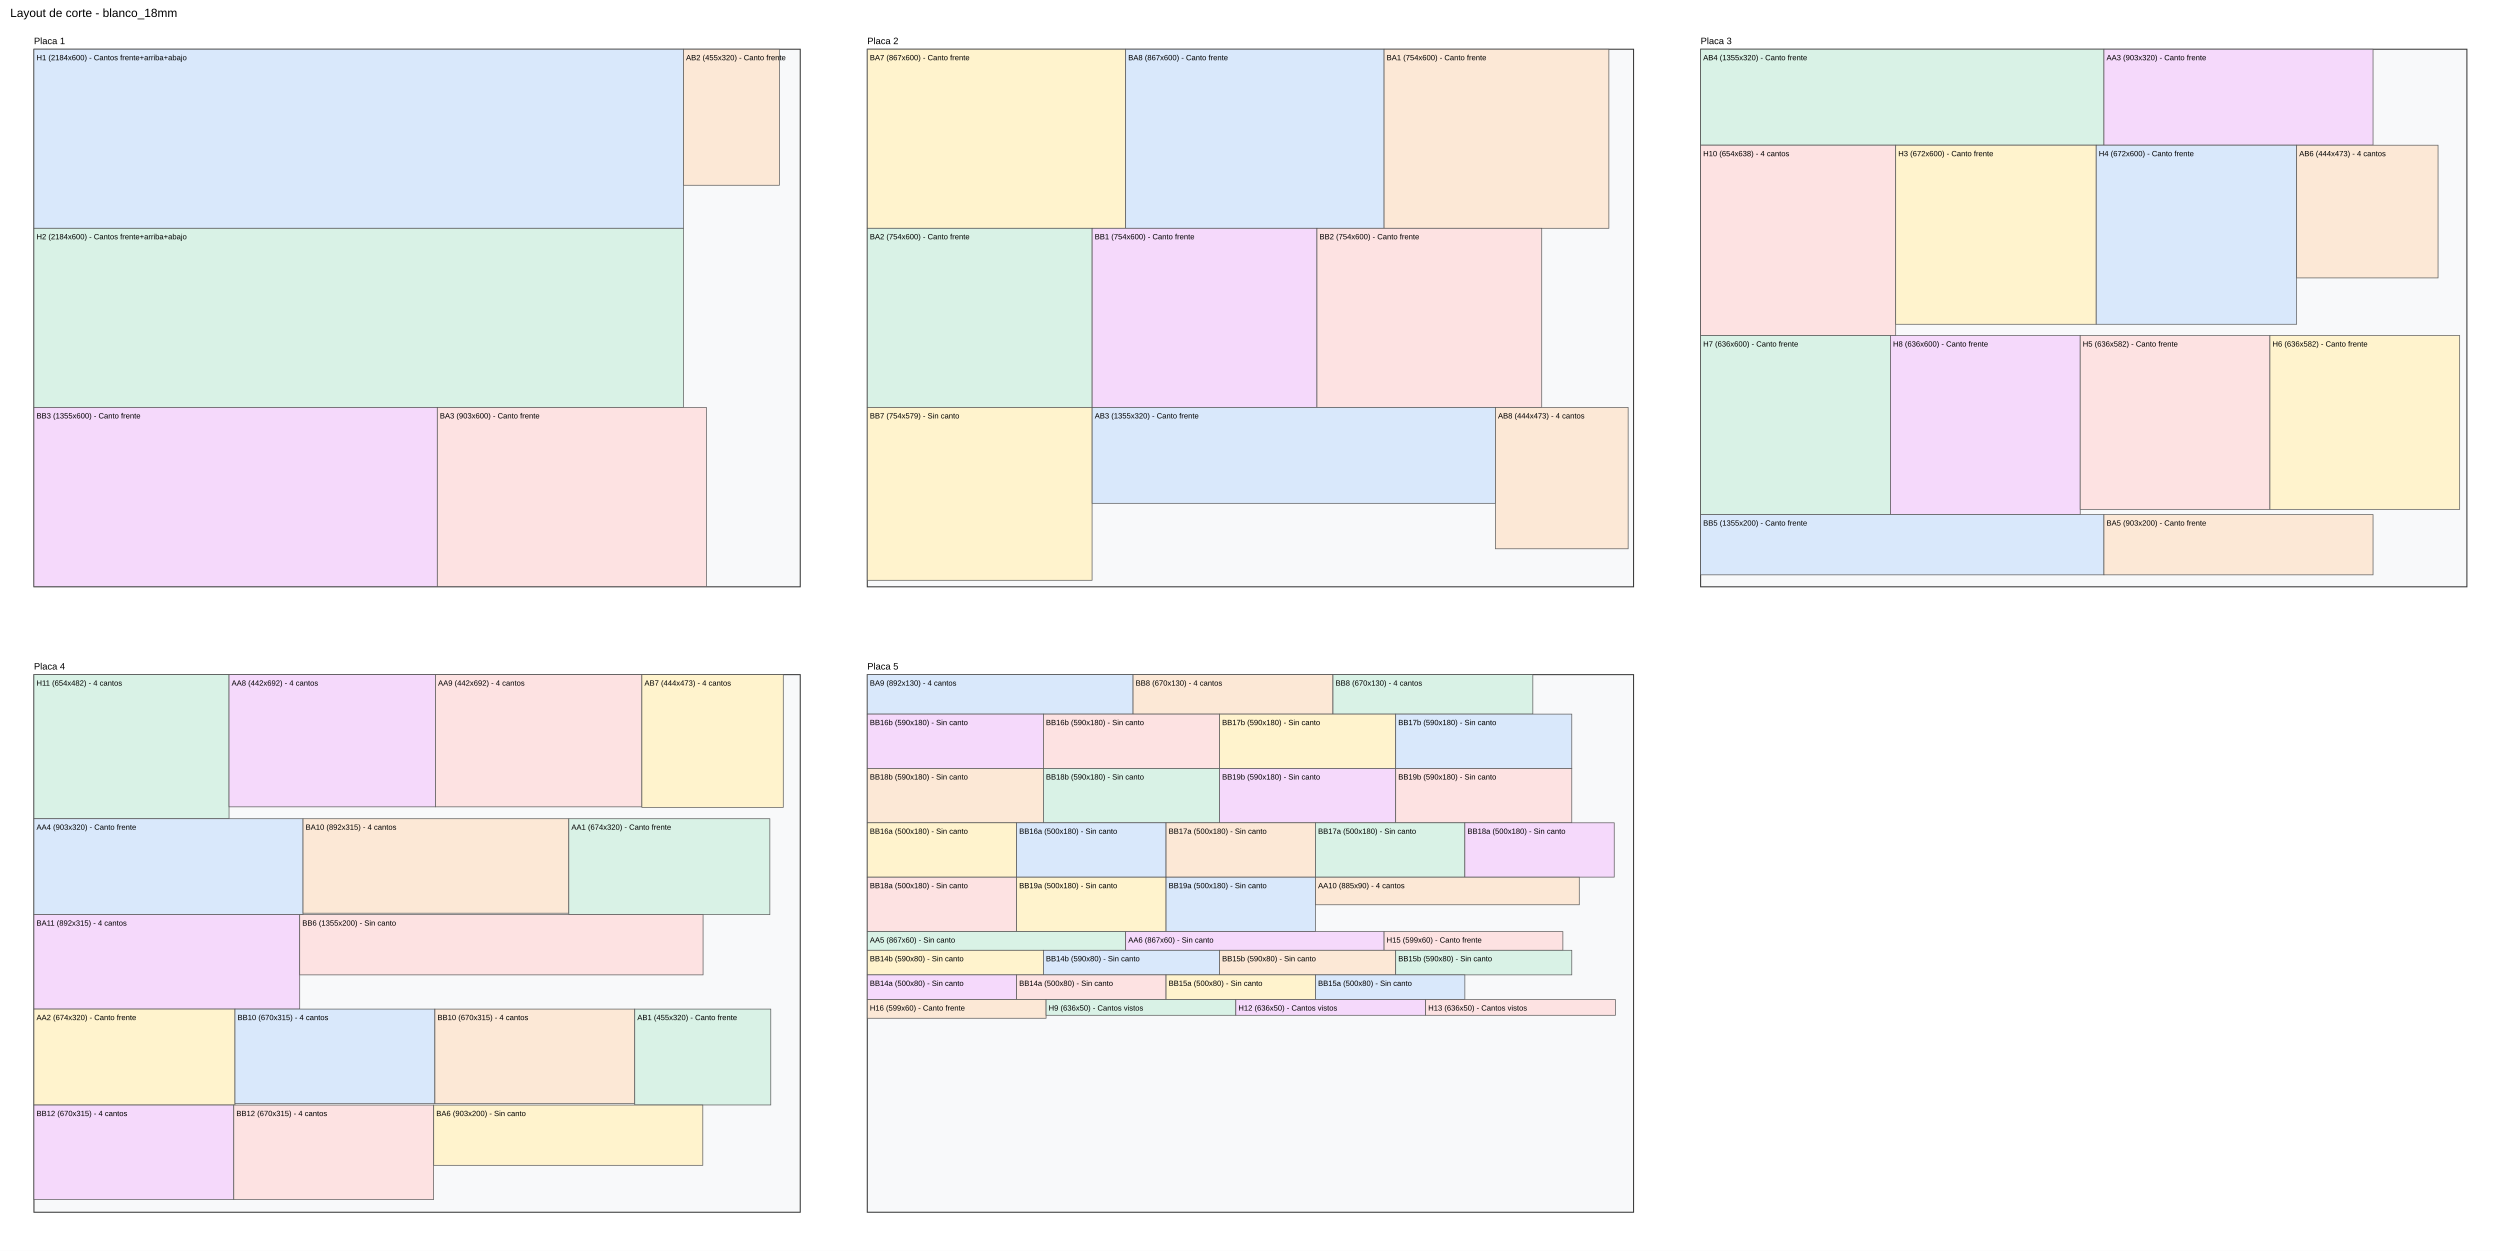
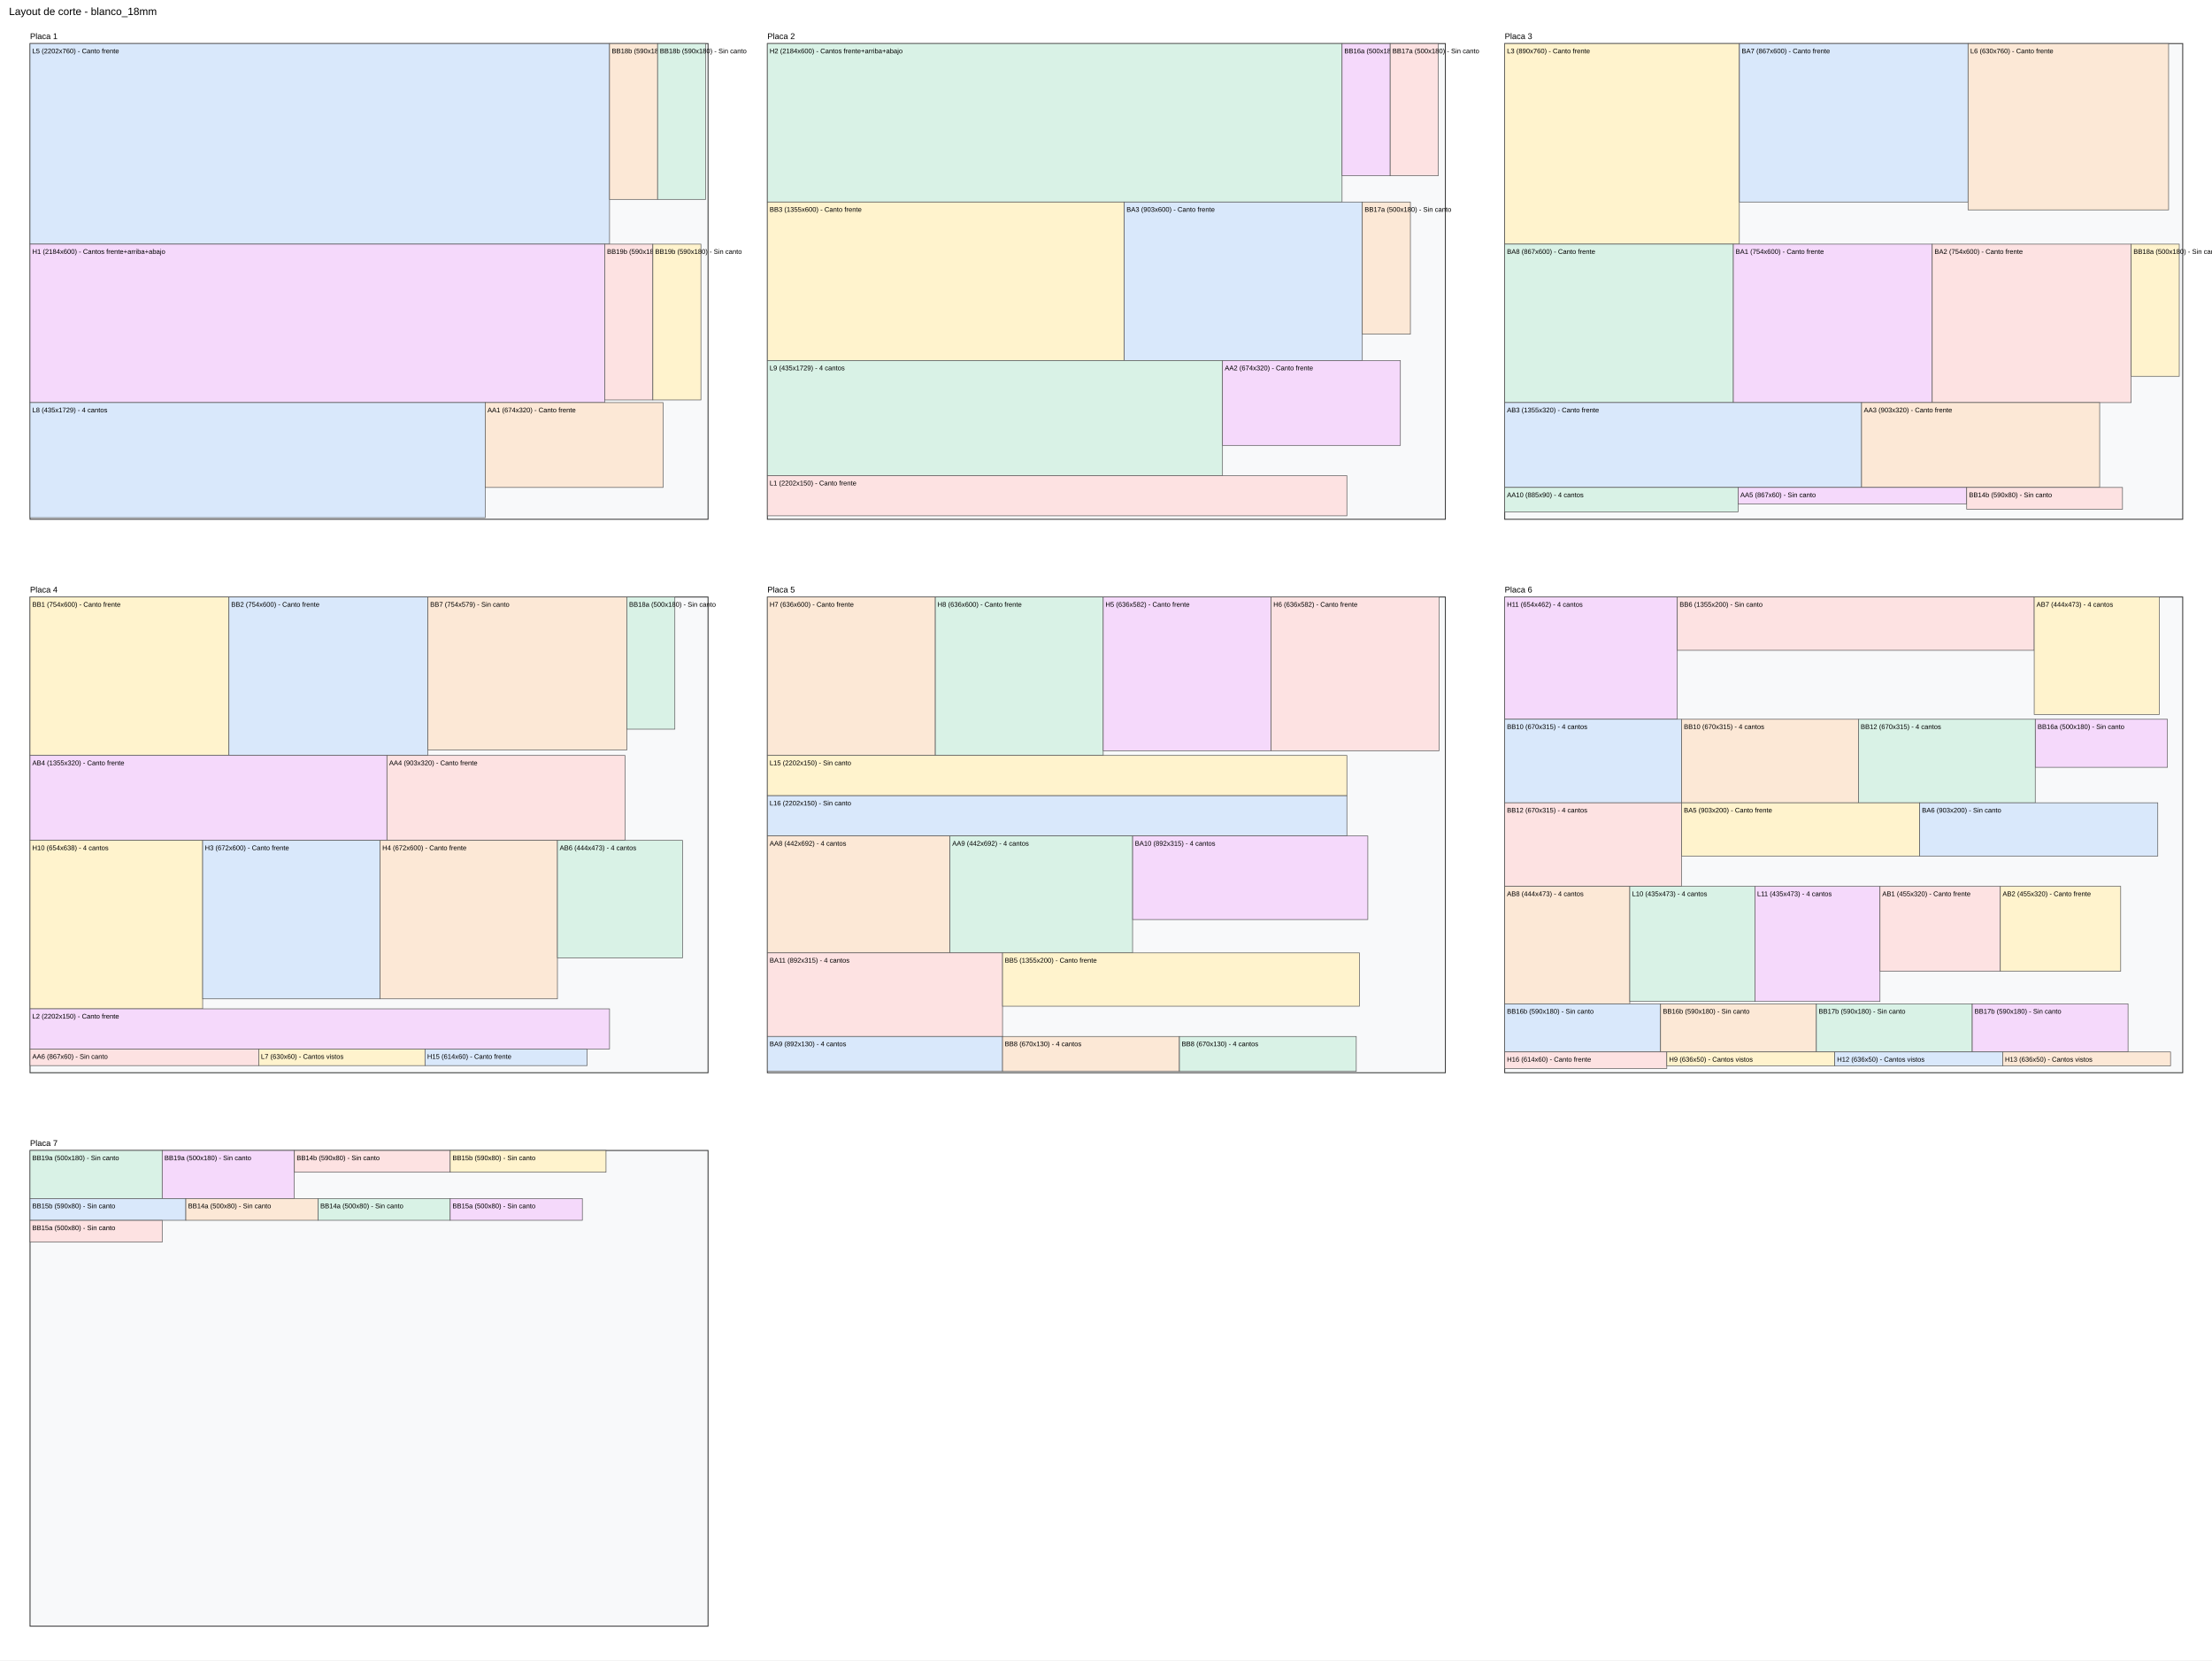
- <svg xmlns="http://www.w3.org/2000/svg" width="2946" height="1474" viewBox="0 0 2946 1474">
-   <rect x="0" y="0" width="2946" height="1474" fill="#ffffff" />
+ <svg xmlns="http://www.w3.org/2000/svg" width="2946" height="2211" viewBox="0 0 2946 2211">
+   <rect x="0" y="0" width="2946" height="2211" fill="#ffffff" />
  <text x="12" y="20" font-size="14" font-family="Arial">Layout de corte - blanco_18mm</text>
  <rect x="40" y="58" width="903.0" height="633.5" fill="#f8f9fa" stroke="#333" stroke-width="1.2" />
  <text x="40" y="52" font-size="11" font-family="Arial">Placa 1</text>
  <rect x="1022" y="58" width="903.0" height="633.5" fill="#f8f9fa" stroke="#333" stroke-width="1.2" />
  <text x="1022" y="52" font-size="11" font-family="Arial">Placa 2</text>
  <rect x="2004" y="58" width="903.0" height="633.5" fill="#f8f9fa" stroke="#333" stroke-width="1.2" />
  <text x="2004" y="52" font-size="11" font-family="Arial">Placa 3</text>
  <rect x="40" y="795" width="903.0" height="633.5" fill="#f8f9fa" stroke="#333" stroke-width="1.2" />
  <text x="40" y="789" font-size="11" font-family="Arial">Placa 4</text>
  <rect x="1022" y="795" width="903.0" height="633.5" fill="#f8f9fa" stroke="#333" stroke-width="1.2" />
  <text x="1022" y="789" font-size="11" font-family="Arial">Placa 5</text>
-   <rect x="40.0" y="58.0" width="765.4" height="211.0" fill="#d9e8fb" stroke="#555" stroke-width="0.8" />
-   <text x="43.0" y="71.0" font-size="9" font-family="Arial">H1 (2184x600) - Cantos frente+arriba+abajo</text>
-   <rect x="805.4" y="58.0" width="113.0" height="160.3" fill="#fce8d6" stroke="#555" stroke-width="0.8" />
-   <text x="808.4" y="71.0" font-size="9" font-family="Arial">AB2 (455x320) - Canto frente</text>
-   <rect x="40.0" y="269.0" width="765.4" height="211.0" fill="#d9f2e6" stroke="#555" stroke-width="0.8" />
-   <text x="43.0" y="282.0" font-size="9" font-family="Arial">H2 (2184x600) - Cantos frente+arriba+abajo</text>
-   <rect x="40.0" y="480.1" width="475.3" height="211.0" fill="#f5d9fb" stroke="#555" stroke-width="0.8" />
-   <text x="43.0" y="493.1" font-size="9" font-family="Arial">BB3 (1355x600) - Canto frente</text>
-   <rect x="515.3" y="480.1" width="317.1" height="211.0" fill="#fde2e2" stroke="#555" stroke-width="0.8" />
-   <text x="518.3" y="493.1" font-size="9" font-family="Arial">BA3 (903x600) - Canto frente</text>
-   <rect x="1022.0" y="58.0" width="304.5" height="211.0" fill="#fff3cd" stroke="#555" stroke-width="0.8" />
-   <text x="1025.0" y="71.0" font-size="9" font-family="Arial">BA7 (867x600) - Canto frente</text>
-   <rect x="1326.5" y="58.0" width="304.5" height="211.0" fill="#d9e8fb" stroke="#555" stroke-width="0.8" />
-   <text x="1329.5" y="71.0" font-size="9" font-family="Arial">BA8 (867x600) - Canto frente</text>
-   <rect x="1631.0" y="58.0" width="264.9" height="211.0" fill="#fce8d6" stroke="#555" stroke-width="0.8" />
-   <text x="1634.0" y="71.0" font-size="9" font-family="Arial">BA1 (754x600) - Canto frente</text>
-   <rect x="1022.0" y="269.0" width="264.9" height="211.0" fill="#d9f2e6" stroke="#555" stroke-width="0.8" />
-   <text x="1025.0" y="282.0" font-size="9" font-family="Arial">BA2 (754x600) - Canto frente</text>
-   <rect x="1287.0" y="269.0" width="264.9" height="211.0" fill="#f5d9fb" stroke="#555" stroke-width="0.8" />
-   <text x="1290.0" y="282.0" font-size="9" font-family="Arial">BB1 (754x600) - Canto frente</text>
-   <rect x="1551.9" y="269.0" width="264.9" height="211.0" fill="#fde2e2" stroke="#555" stroke-width="0.8" />
-   <text x="1554.9" y="282.0" font-size="9" font-family="Arial">BB2 (754x600) - Canto frente</text>
-   <rect x="1022.0" y="480.1" width="264.9" height="203.7" fill="#fff3cd" stroke="#555" stroke-width="0.8" />
-   <text x="1025.0" y="493.1" font-size="9" font-family="Arial">BB7 (754x579) - Sin canto</text>
-   <rect x="1287.0" y="480.1" width="475.3" height="113.0" fill="#d9e8fb" stroke="#555" stroke-width="0.8" />
-   <text x="1290.0" y="493.1" font-size="9" font-family="Arial">AB3 (1355x320) - Canto frente</text>
-   <rect x="1762.2" y="480.1" width="156.4" height="166.6" fill="#fce8d6" stroke="#555" stroke-width="0.8" />
-   <text x="1765.2" y="493.1" font-size="9" font-family="Arial">AB8 (444x473) - 4 cantos</text>
-   <rect x="2004.0" y="58.0" width="475.3" height="113.0" fill="#d9f2e6" stroke="#555" stroke-width="0.8" />
-   <text x="2007.0" y="71.0" font-size="9" font-family="Arial">AB4 (1355x320) - Canto frente</text>
-   <rect x="2479.3" y="58.0" width="317.1" height="113.0" fill="#f5d9fb" stroke="#555" stroke-width="0.8" />
-   <text x="2482.3" y="71.0" font-size="9" font-family="Arial">AA3 (903x320) - Canto frente</text>
-   <rect x="2004.0" y="171.1" width="229.9" height="224.3" fill="#fde2e2" stroke="#555" stroke-width="0.8" />
-   <text x="2007.0" y="184.1" font-size="9" font-family="Arial">H10 (654x638) - 4 cantos</text>
-   <rect x="2233.9" y="171.1" width="236.2" height="211.0" fill="#fff3cd" stroke="#555" stroke-width="0.8" />
-   <text x="2236.9" y="184.1" font-size="9" font-family="Arial">H3 (672x600) - Canto frente</text>
-   <rect x="2470.2" y="171.1" width="236.2" height="211.0" fill="#d9e8fb" stroke="#555" stroke-width="0.8" />
-   <text x="2473.2" y="184.1" font-size="9" font-family="Arial">H4 (672x600) - Canto frente</text>
-   <rect x="2706.4" y="171.1" width="166.6" height="156.4" fill="#fce8d6" stroke="#555" stroke-width="0.8" />
-   <text x="2709.4" y="184.1" font-size="9" font-family="Arial">AB6 (444x473) - 4 cantos</text>
-   <rect x="2004.0" y="395.4" width="223.6" height="211.0" fill="#d9f2e6" stroke="#555" stroke-width="0.8" />
-   <text x="2007.0" y="408.4" font-size="9" font-family="Arial">H7 (636x600) - Canto frente</text>
-   <rect x="2227.7" y="395.4" width="223.6" height="211.0" fill="#f5d9fb" stroke="#555" stroke-width="0.8" />
-   <text x="2230.7" y="408.4" font-size="9" font-family="Arial">H8 (636x600) - Canto frente</text>
-   <rect x="2451.3" y="395.4" width="223.6" height="204.8" fill="#fde2e2" stroke="#555" stroke-width="0.8" />
-   <text x="2454.3" y="408.4" font-size="9" font-family="Arial">H5 (636x582) - Canto frente</text>
-   <rect x="2674.9" y="395.4" width="223.6" height="204.8" fill="#fff3cd" stroke="#555" stroke-width="0.8" />
-   <text x="2677.9" y="408.4" font-size="9" font-family="Arial">H6 (636x582) - Canto frente</text>
-   <rect x="2004.0" y="606.4" width="475.3" height="71.0" fill="#d9e8fb" stroke="#555" stroke-width="0.8" />
-   <text x="2007.0" y="619.4" font-size="9" font-family="Arial">BB5 (1355x200) - Canto frente</text>
-   <rect x="2479.3" y="606.4" width="317.1" height="71.0" fill="#fce8d6" stroke="#555" stroke-width="0.8" />
-   <text x="2482.3" y="619.4" font-size="9" font-family="Arial">BA5 (903x200) - Canto frente</text>
-   <rect x="40.0" y="795.0" width="229.9" height="169.8" fill="#d9f2e6" stroke="#555" stroke-width="0.8" />
-   <text x="43.0" y="808.0" font-size="9" font-family="Arial">H11 (654x482) - 4 cantos</text>
-   <rect x="269.9" y="795.0" width="243.2" height="155.8" fill="#f5d9fb" stroke="#555" stroke-width="0.8" />
-   <text x="272.9" y="808.0" font-size="9" font-family="Arial">AA8 (442x692) - 4 cantos</text>
-   <rect x="513.2" y="795.0" width="243.2" height="155.8" fill="#fde2e2" stroke="#555" stroke-width="0.8" />
-   <text x="516.2" y="808.0" font-size="9" font-family="Arial">AA9 (442x692) - 4 cantos</text>
-   <rect x="756.4" y="795.0" width="166.6" height="156.4" fill="#fff3cd" stroke="#555" stroke-width="0.8" />
-   <text x="759.4" y="808.0" font-size="9" font-family="Arial">AB7 (444x473) - 4 cantos</text>
-   <rect x="40.0" y="964.8" width="317.1" height="113.0" fill="#d9e8fb" stroke="#555" stroke-width="0.8" />
-   <text x="43.0" y="977.8" font-size="9" font-family="Arial">AA4 (903x320) - Canto frente</text>
-   <rect x="357.1" y="964.8" width="313.2" height="111.3" fill="#fce8d6" stroke="#555" stroke-width="0.8" />
-   <text x="360.1" y="977.8" font-size="9" font-family="Arial">BA10 (892x315) - 4 cantos</text>
-   <rect x="670.3" y="964.8" width="236.9" height="113.0" fill="#d9f2e6" stroke="#555" stroke-width="0.8" />
-   <text x="673.3" y="977.8" font-size="9" font-family="Arial">AA1 (674x320) - Canto frente</text>
-   <rect x="40.0" y="1077.8" width="313.2" height="111.3" fill="#f5d9fb" stroke="#555" stroke-width="0.8" />
-   <text x="43.0" y="1090.8" font-size="9" font-family="Arial">BA11 (892x315) - 4 cantos</text>
-   <rect x="353.2" y="1077.8" width="475.3" height="71.0" fill="#fde2e2" stroke="#555" stroke-width="0.8" />
-   <text x="356.2" y="1090.8" font-size="9" font-family="Arial">BB6 (1355x200) - Sin canto</text>
-   <rect x="40.0" y="1189.1" width="236.9" height="113.0" fill="#fff3cd" stroke="#555" stroke-width="0.8" />
-   <text x="43.0" y="1202.1" font-size="9" font-family="Arial">AA2 (674x320) - Canto frente</text>
-   <rect x="276.9" y="1189.1" width="235.5" height="111.3" fill="#d9e8fb" stroke="#555" stroke-width="0.8" />
-   <text x="279.9" y="1202.1" font-size="9" font-family="Arial">BB10 (670x315) - 4 cantos</text>
-   <rect x="512.5" y="1189.1" width="235.5" height="111.3" fill="#fce8d6" stroke="#555" stroke-width="0.8" />
-   <text x="515.5" y="1202.1" font-size="9" font-family="Arial">BB10 (670x315) - 4 cantos</text>
-   <rect x="748.0" y="1189.1" width="160.3" height="113.0" fill="#d9f2e6" stroke="#555" stroke-width="0.8" />
-   <text x="751.0" y="1202.1" font-size="9" font-family="Arial">AB1 (455x320) - Canto frente</text>
-   <rect x="40.0" y="1302.2" width="235.5" height="111.3" fill="#f5d9fb" stroke="#555" stroke-width="0.8" />
-   <text x="43.0" y="1315.2" font-size="9" font-family="Arial">BB12 (670x315) - 4 cantos</text>
-   <rect x="275.5" y="1302.2" width="235.5" height="111.3" fill="#fde2e2" stroke="#555" stroke-width="0.8" />
-   <text x="278.5" y="1315.2" font-size="9" font-family="Arial">BB12 (670x315) - 4 cantos</text>
-   <rect x="511.1" y="1302.2" width="317.1" height="71.0" fill="#fff3cd" stroke="#555" stroke-width="0.8" />
-   <text x="514.1" y="1315.2" font-size="9" font-family="Arial">BA6 (903x200) - Sin canto</text>
-   <rect x="1022.0" y="795.0" width="313.2" height="46.5" fill="#d9e8fb" stroke="#555" stroke-width="0.8" />
-   <text x="1025.0" y="808.0" font-size="9" font-family="Arial">BA9 (892x130) - 4 cantos</text>
-   <rect x="1335.2" y="795.0" width="235.5" height="46.5" fill="#fce8d6" stroke="#555" stroke-width="0.8" />
-   <text x="1338.2" y="808.0" font-size="9" font-family="Arial">BB8 (670x130) - 4 cantos</text>
-   <rect x="1570.8" y="795.0" width="235.5" height="46.5" fill="#d9f2e6" stroke="#555" stroke-width="0.8" />
-   <text x="1573.8" y="808.0" font-size="9" font-family="Arial">BB8 (670x130) - 4 cantos</text>
-   <rect x="1022.0" y="841.5" width="207.5" height="64.0" fill="#f5d9fb" stroke="#555" stroke-width="0.8" />
-   <text x="1025.0" y="854.5" font-size="9" font-family="Arial">BB16b (590x180) - Sin canto</text>
-   <rect x="1229.5" y="841.5" width="207.5" height="64.0" fill="#fde2e2" stroke="#555" stroke-width="0.8" />
-   <text x="1232.5" y="854.5" font-size="9" font-family="Arial">BB16b (590x180) - Sin canto</text>
-   <rect x="1437.1" y="841.5" width="207.5" height="64.0" fill="#fff3cd" stroke="#555" stroke-width="0.8" />
-   <text x="1440.1" y="854.5" font-size="9" font-family="Arial">BB17b (590x180) - Sin canto</text>
-   <rect x="1644.7" y="841.5" width="207.5" height="64.0" fill="#d9e8fb" stroke="#555" stroke-width="0.8" />
-   <text x="1647.7" y="854.5" font-size="9" font-family="Arial">BB17b (590x180) - Sin canto</text>
-   <rect x="1022.0" y="905.6" width="207.5" height="64.0" fill="#fce8d6" stroke="#555" stroke-width="0.8" />
-   <text x="1025.0" y="918.6" font-size="9" font-family="Arial">BB18b (590x180) - Sin canto</text>
-   <rect x="1229.5" y="905.6" width="207.5" height="64.0" fill="#d9f2e6" stroke="#555" stroke-width="0.8" />
-   <text x="1232.5" y="918.6" font-size="9" font-family="Arial">BB18b (590x180) - Sin canto</text>
-   <rect x="1437.1" y="905.6" width="207.5" height="64.0" fill="#f5d9fb" stroke="#555" stroke-width="0.8" />
-   <text x="1440.1" y="918.6" font-size="9" font-family="Arial">BB19b (590x180) - Sin canto</text>
-   <rect x="1644.7" y="905.6" width="207.5" height="64.0" fill="#fde2e2" stroke="#555" stroke-width="0.8" />
-   <text x="1647.7" y="918.6" font-size="9" font-family="Arial">BB19b (590x180) - Sin canto</text>
-   <rect x="1022.0" y="969.6" width="176.0" height="64.0" fill="#fff3cd" stroke="#555" stroke-width="0.8" />
-   <text x="1025.0" y="982.6" font-size="9" font-family="Arial">BB16a (500x180) - Sin canto</text>
-   <rect x="1198.0" y="969.6" width="176.0" height="64.0" fill="#d9e8fb" stroke="#555" stroke-width="0.8" />
-   <text x="1201.0" y="982.6" font-size="9" font-family="Arial">BB16a (500x180) - Sin canto</text>
-   <rect x="1374.1" y="969.6" width="176.0" height="64.0" fill="#fce8d6" stroke="#555" stroke-width="0.8" />
-   <text x="1377.1" y="982.6" font-size="9" font-family="Arial">BB17a (500x180) - Sin canto</text>
-   <rect x="1550.2" y="969.6" width="176.0" height="64.0" fill="#d9f2e6" stroke="#555" stroke-width="0.8" />
-   <text x="1553.2" y="982.6" font-size="9" font-family="Arial">BB17a (500x180) - Sin canto</text>
-   <rect x="1726.2" y="969.6" width="176.0" height="64.0" fill="#f5d9fb" stroke="#555" stroke-width="0.8" />
-   <text x="1729.2" y="982.6" font-size="9" font-family="Arial">BB18a (500x180) - Sin canto</text>
-   <rect x="1022.0" y="1033.7" width="176.0" height="64.0" fill="#fde2e2" stroke="#555" stroke-width="0.8" />
-   <text x="1025.0" y="1046.7" font-size="9" font-family="Arial">BB18a (500x180) - Sin canto</text>
-   <rect x="1198.0" y="1033.7" width="176.0" height="64.0" fill="#fff3cd" stroke="#555" stroke-width="0.8" />
-   <text x="1201.0" y="1046.7" font-size="9" font-family="Arial">BB19a (500x180) - Sin canto</text>
-   <rect x="1374.1" y="1033.7" width="176.0" height="64.0" fill="#d9e8fb" stroke="#555" stroke-width="0.8" />
-   <text x="1377.1" y="1046.7" font-size="9" font-family="Arial">BB19a (500x180) - Sin canto</text>
-   <rect x="1550.2" y="1033.7" width="310.8" height="32.5" fill="#fce8d6" stroke="#555" stroke-width="0.8" />
-   <text x="1553.2" y="1046.7" font-size="9" font-family="Arial">AA10 (885x90) - 4 cantos</text>
-   <rect x="1022.0" y="1097.8" width="304.5" height="22.0" fill="#d9f2e6" stroke="#555" stroke-width="0.8" />
-   <text x="1025.0" y="1110.8" font-size="9" font-family="Arial">AA5 (867x60) - Sin canto</text>
-   <rect x="1326.5" y="1097.8" width="304.5" height="22.0" fill="#f5d9fb" stroke="#555" stroke-width="0.8" />
-   <text x="1329.5" y="1110.8" font-size="9" font-family="Arial">AA6 (867x60) - Sin canto</text>
-   <rect x="1631.0" y="1097.8" width="210.7" height="22.0" fill="#fde2e2" stroke="#555" stroke-width="0.8" />
-   <text x="1634.0" y="1110.8" font-size="9" font-family="Arial">H15 (599x60) - Canto frente</text>
-   <rect x="1022.0" y="1119.8" width="207.5" height="29.0" fill="#fff3cd" stroke="#555" stroke-width="0.8" />
-   <text x="1025.0" y="1132.8" font-size="9" font-family="Arial">BB14b (590x80) - Sin canto</text>
-   <rect x="1229.5" y="1119.8" width="207.5" height="29.0" fill="#d9e8fb" stroke="#555" stroke-width="0.8" />
-   <text x="1232.5" y="1132.8" font-size="9" font-family="Arial">BB14b (590x80) - Sin canto</text>
-   <rect x="1437.1" y="1119.8" width="207.5" height="29.0" fill="#fce8d6" stroke="#555" stroke-width="0.8" />
-   <text x="1440.1" y="1132.8" font-size="9" font-family="Arial">BB15b (590x80) - Sin canto</text>
-   <rect x="1644.7" y="1119.8" width="207.5" height="29.0" fill="#d9f2e6" stroke="#555" stroke-width="0.8" />
-   <text x="1647.7" y="1132.8" font-size="9" font-family="Arial">BB15b (590x80) - Sin canto</text>
-   <rect x="1022.0" y="1148.8" width="176.0" height="29.0" fill="#f5d9fb" stroke="#555" stroke-width="0.8" />
-   <text x="1025.0" y="1161.8" font-size="9" font-family="Arial">BB14a (500x80) - Sin canto</text>
-   <rect x="1198.0" y="1148.8" width="176.0" height="29.0" fill="#fde2e2" stroke="#555" stroke-width="0.8" />
-   <text x="1201.0" y="1161.8" font-size="9" font-family="Arial">BB14a (500x80) - Sin canto</text>
-   <rect x="1374.1" y="1148.8" width="176.0" height="29.0" fill="#fff3cd" stroke="#555" stroke-width="0.8" />
-   <text x="1377.1" y="1161.8" font-size="9" font-family="Arial">BB15a (500x80) - Sin canto</text>
-   <rect x="1550.2" y="1148.8" width="176.0" height="29.0" fill="#d9e8fb" stroke="#555" stroke-width="0.8" />
-   <text x="1553.2" y="1161.8" font-size="9" font-family="Arial">BB15a (500x80) - Sin canto</text>
-   <rect x="1022.0" y="1177.9" width="210.7" height="22.0" fill="#fce8d6" stroke="#555" stroke-width="0.8" />
-   <text x="1025.0" y="1190.9" font-size="9" font-family="Arial">H16 (599x60) - Canto frente</text>
-   <rect x="1232.7" y="1177.9" width="223.6" height="18.5" fill="#d9f2e6" stroke="#555" stroke-width="0.8" />
-   <text x="1235.7" y="1190.9" font-size="9" font-family="Arial">H9 (636x50) - Cantos vistos</text>
-   <rect x="1456.3" y="1177.9" width="223.6" height="18.5" fill="#f5d9fb" stroke="#555" stroke-width="0.8" />
-   <text x="1459.3" y="1190.9" font-size="9" font-family="Arial">H12 (636x50) - Cantos vistos</text>
-   <rect x="1680.0" y="1177.9" width="223.6" height="18.5" fill="#fde2e2" stroke="#555" stroke-width="0.8" />
-   <text x="1683.0" y="1190.9" font-size="9" font-family="Arial">H13 (636x50) - Cantos vistos</text>
+   <rect x="2004" y="795" width="903.0" height="633.5" fill="#f8f9fa" stroke="#333" stroke-width="1.2" />
+   <text x="2004" y="789" font-size="11" font-family="Arial">Placa 6</text>
+   <rect x="40" y="1532" width="903.0" height="633.5" fill="#f8f9fa" stroke="#333" stroke-width="1.2" />
+   <text x="40" y="1526" font-size="11" font-family="Arial">Placa 7</text>
+   <rect x="40.0" y="58.0" width="771.8" height="267.1" fill="#d9e8fb" stroke="#555" stroke-width="0.8" />
+   <text x="43.0" y="71.0" font-size="9" font-family="Arial">L5 (2202x760) - Canto frente</text>
+   <rect x="811.8" y="58.0" width="64.0" height="207.5" fill="#fce8d6" stroke="#555" stroke-width="0.8" />
+   <text x="814.8" y="71.0" font-size="9" font-family="Arial">BB18b (590x180) - Sin canto</text>
+   <rect x="875.8" y="58.0" width="64.0" height="207.5" fill="#d9f2e6" stroke="#555" stroke-width="0.8" />
+   <text x="878.8" y="71.0" font-size="9" font-family="Arial">BB18b (590x180) - Sin canto</text>
+   <rect x="40.0" y="325.1" width="765.4" height="211.0" fill="#f5d9fb" stroke="#555" stroke-width="0.8" />
+   <text x="43.0" y="338.1" font-size="9" font-family="Arial">H1 (2184x600) - Cantos frente+arriba+abajo</text>
+   <rect x="805.4" y="325.1" width="64.0" height="207.5" fill="#fde2e2" stroke="#555" stroke-width="0.8" />
+   <text x="808.4" y="338.1" font-size="9" font-family="Arial">BB19b (590x180) - Sin canto</text>
+   <rect x="869.5" y="325.1" width="64.0" height="207.5" fill="#fff3cd" stroke="#555" stroke-width="0.8" />
+   <text x="872.5" y="338.1" font-size="9" font-family="Arial">BB19b (590x180) - Sin canto</text>
+   <rect x="40.0" y="536.1" width="606.2" height="153.3" fill="#d9e8fb" stroke="#555" stroke-width="0.8" />
+   <text x="43.0" y="549.1" font-size="9" font-family="Arial">L8 (435x1729) - 4 cantos</text>
+   <rect x="646.2" y="536.1" width="236.9" height="113.0" fill="#fce8d6" stroke="#555" stroke-width="0.8" />
+   <text x="649.2" y="549.1" font-size="9" font-family="Arial">AA1 (674x320) - Canto frente</text>
+   <rect x="1022.0" y="58.0" width="765.4" height="211.0" fill="#d9f2e6" stroke="#555" stroke-width="0.8" />
+   <text x="1025.0" y="71.0" font-size="9" font-family="Arial">H2 (2184x600) - Cantos frente+arriba+abajo</text>
+   <rect x="1787.4" y="58.0" width="64.0" height="176.0" fill="#f5d9fb" stroke="#555" stroke-width="0.8" />
+   <text x="1790.4" y="71.0" font-size="9" font-family="Arial">BB16a (500x180) - Sin canto</text>
+   <rect x="1851.5" y="58.0" width="64.0" height="176.0" fill="#fde2e2" stroke="#555" stroke-width="0.8" />
+   <text x="1854.5" y="71.0" font-size="9" font-family="Arial">BB17a (500x180) - Sin canto</text>
+   <rect x="1022.0" y="269.0" width="475.3" height="211.0" fill="#fff3cd" stroke="#555" stroke-width="0.8" />
+   <text x="1025.0" y="282.0" font-size="9" font-family="Arial">BB3 (1355x600) - Canto frente</text>
+   <rect x="1497.3" y="269.0" width="317.1" height="211.0" fill="#d9e8fb" stroke="#555" stroke-width="0.8" />
+   <text x="1500.3" y="282.0" font-size="9" font-family="Arial">BA3 (903x600) - Canto frente</text>
+   <rect x="1814.4" y="269.0" width="64.0" height="176.0" fill="#fce8d6" stroke="#555" stroke-width="0.8" />
+   <text x="1817.4" y="282.0" font-size="9" font-family="Arial">BB17a (500x180) - Sin canto</text>
+   <rect x="1022.0" y="480.1" width="606.2" height="153.3" fill="#d9f2e6" stroke="#555" stroke-width="0.8" />
+   <text x="1025.0" y="493.1" font-size="9" font-family="Arial">L9 (435x1729) - 4 cantos</text>
+   <rect x="1628.2" y="480.1" width="236.9" height="113.0" fill="#f5d9fb" stroke="#555" stroke-width="0.8" />
+   <text x="1631.2" y="493.1" font-size="9" font-family="Arial">AA2 (674x320) - Canto frente</text>
+   <rect x="1022.0" y="633.4" width="771.8" height="53.5" fill="#fde2e2" stroke="#555" stroke-width="0.8" />
+   <text x="1025.0" y="646.4" font-size="9" font-family="Arial">L1 (2202x150) - Canto frente</text>
+   <rect x="2004.0" y="58.0" width="312.5" height="267.1" fill="#fff3cd" stroke="#555" stroke-width="0.8" />
+   <text x="2007.0" y="71.0" font-size="9" font-family="Arial">L3 (890x760) - Canto frente</text>
+   <rect x="2316.6" y="58.0" width="304.5" height="211.0" fill="#d9e8fb" stroke="#555" stroke-width="0.8" />
+   <text x="2319.6" y="71.0" font-size="9" font-family="Arial">BA7 (867x600) - Canto frente</text>
+   <rect x="2621.1" y="58.0" width="267.1" height="221.5" fill="#fce8d6" stroke="#555" stroke-width="0.8" />
+   <text x="2624.1" y="71.0" font-size="9" font-family="Arial">L6 (630x760) - Canto frente</text>
+   <rect x="2004.0" y="325.1" width="304.5" height="211.0" fill="#d9f2e6" stroke="#555" stroke-width="0.8" />
+   <text x="2007.0" y="338.1" font-size="9" font-family="Arial">BA8 (867x600) - Canto frente</text>
+   <rect x="2308.5" y="325.1" width="264.9" height="211.0" fill="#f5d9fb" stroke="#555" stroke-width="0.8" />
+   <text x="2311.5" y="338.1" font-size="9" font-family="Arial">BA1 (754x600) - Canto frente</text>
+   <rect x="2573.4" y="325.1" width="264.9" height="211.0" fill="#fde2e2" stroke="#555" stroke-width="0.8" />
+   <text x="2576.4" y="338.1" font-size="9" font-family="Arial">BA2 (754x600) - Canto frente</text>
+   <rect x="2838.4" y="325.1" width="64.0" height="176.0" fill="#fff3cd" stroke="#555" stroke-width="0.8" />
+   <text x="2841.4" y="338.1" font-size="9" font-family="Arial">BB18a (500x180) - Sin canto</text>
+   <rect x="2004.0" y="536.1" width="475.3" height="113.0" fill="#d9e8fb" stroke="#555" stroke-width="0.8" />
+   <text x="2007.0" y="549.1" font-size="9" font-family="Arial">AB3 (1355x320) - Canto frente</text>
+   <rect x="2479.3" y="536.1" width="317.1" height="113.0" fill="#fce8d6" stroke="#555" stroke-width="0.8" />
+   <text x="2482.3" y="549.1" font-size="9" font-family="Arial">AA3 (903x320) - Canto frente</text>
+   <rect x="2004.0" y="649.1" width="310.8" height="32.5" fill="#d9f2e6" stroke="#555" stroke-width="0.8" />
+   <text x="2007.0" y="662.1" font-size="9" font-family="Arial">AA10 (885x90) - 4 cantos</text>
+   <rect x="2314.8" y="649.1" width="304.5" height="22.0" fill="#f5d9fb" stroke="#555" stroke-width="0.8" />
+   <text x="2317.8" y="662.1" font-size="9" font-family="Arial">AA5 (867x60) - Sin canto</text>
+   <rect x="2619.3" y="649.1" width="207.5" height="29.0" fill="#fde2e2" stroke="#555" stroke-width="0.8" />
+   <text x="2622.3" y="662.1" font-size="9" font-family="Arial">BB14b (590x80) - Sin canto</text>
+   <rect x="40.0" y="795.0" width="264.9" height="211.0" fill="#fff3cd" stroke="#555" stroke-width="0.8" />
+   <text x="43.0" y="808.0" font-size="9" font-family="Arial">BB1 (754x600) - Canto frente</text>
+   <rect x="304.9" y="795.0" width="264.9" height="211.0" fill="#d9e8fb" stroke="#555" stroke-width="0.8" />
+   <text x="307.9" y="808.0" font-size="9" font-family="Arial">BB2 (754x600) - Canto frente</text>
+   <rect x="569.9" y="795.0" width="264.9" height="203.7" fill="#fce8d6" stroke="#555" stroke-width="0.8" />
+   <text x="572.9" y="808.0" font-size="9" font-family="Arial">BB7 (754x579) - Sin canto</text>
+   <rect x="834.8" y="795.0" width="64.0" height="176.0" fill="#d9f2e6" stroke="#555" stroke-width="0.8" />
+   <text x="837.8" y="808.0" font-size="9" font-family="Arial">BB18a (500x180) - Sin canto</text>
+   <rect x="40.0" y="1006.0" width="475.3" height="113.0" fill="#f5d9fb" stroke="#555" stroke-width="0.8" />
+   <text x="43.0" y="1019.0" font-size="9" font-family="Arial">AB4 (1355x320) - Canto frente</text>
+   <rect x="515.3" y="1006.0" width="317.1" height="113.0" fill="#fde2e2" stroke="#555" stroke-width="0.8" />
+   <text x="518.3" y="1019.0" font-size="9" font-family="Arial">AA4 (903x320) - Canto frente</text>
+   <rect x="40.0" y="1119.1" width="229.9" height="224.3" fill="#fff3cd" stroke="#555" stroke-width="0.8" />
+   <text x="43.0" y="1132.1" font-size="9" font-family="Arial">H10 (654x638) - 4 cantos</text>
+   <rect x="269.9" y="1119.1" width="236.2" height="211.0" fill="#d9e8fb" stroke="#555" stroke-width="0.8" />
+   <text x="272.9" y="1132.1" font-size="9" font-family="Arial">H3 (672x600) - Canto frente</text>
+   <rect x="506.2" y="1119.1" width="236.2" height="211.0" fill="#fce8d6" stroke="#555" stroke-width="0.8" />
+   <text x="509.2" y="1132.1" font-size="9" font-family="Arial">H4 (672x600) - Canto frente</text>
+   <rect x="742.4" y="1119.1" width="166.6" height="156.4" fill="#d9f2e6" stroke="#555" stroke-width="0.8" />
+   <text x="745.4" y="1132.1" font-size="9" font-family="Arial">AB6 (444x473) - 4 cantos</text>
+   <rect x="40.0" y="1343.4" width="771.8" height="53.5" fill="#f5d9fb" stroke="#555" stroke-width="0.8" />
+   <text x="43.0" y="1356.4" font-size="9" font-family="Arial">L2 (2202x150) - Canto frente</text>
+   <rect x="40.0" y="1397.0" width="304.5" height="22.0" fill="#fde2e2" stroke="#555" stroke-width="0.8" />
+   <text x="43.0" y="1410.0" font-size="9" font-family="Arial">AA6 (867x60) - Sin canto</text>
+   <rect x="344.5" y="1397.0" width="221.5" height="22.0" fill="#fff3cd" stroke="#555" stroke-width="0.8" />
+   <text x="347.5" y="1410.0" font-size="9" font-family="Arial">L7 (630x60) - Cantos vistos</text>
+   <rect x="566.0" y="1397.0" width="215.9" height="22.0" fill="#d9e8fb" stroke="#555" stroke-width="0.8" />
+   <text x="569.0" y="1410.0" font-size="9" font-family="Arial">H15 (614x60) - Canto frente</text>
+   <rect x="1022.0" y="795.0" width="223.6" height="211.0" fill="#fce8d6" stroke="#555" stroke-width="0.8" />
+   <text x="1025.0" y="808.0" font-size="9" font-family="Arial">H7 (636x600) - Canto frente</text>
+   <rect x="1245.7" y="795.0" width="223.6" height="211.0" fill="#d9f2e6" stroke="#555" stroke-width="0.8" />
+   <text x="1248.7" y="808.0" font-size="9" font-family="Arial">H8 (636x600) - Canto frente</text>
+   <rect x="1469.3" y="795.0" width="223.6" height="204.8" fill="#f5d9fb" stroke="#555" stroke-width="0.8" />
+   <text x="1472.3" y="808.0" font-size="9" font-family="Arial">H5 (636x582) - Canto frente</text>
+   <rect x="1692.9" y="795.0" width="223.6" height="204.8" fill="#fde2e2" stroke="#555" stroke-width="0.8" />
+   <text x="1695.9" y="808.0" font-size="9" font-family="Arial">H6 (636x582) - Canto frente</text>
+   <rect x="1022.0" y="1006.0" width="771.8" height="53.5" fill="#fff3cd" stroke="#555" stroke-width="0.8" />
+   <text x="1025.0" y="1019.0" font-size="9" font-family="Arial">L15 (2202x150) - Sin canto</text>
+   <rect x="1022.0" y="1059.6" width="771.8" height="53.5" fill="#d9e8fb" stroke="#555" stroke-width="0.8" />
+   <text x="1025.0" y="1072.6" font-size="9" font-family="Arial">L16 (2202x150) - Sin canto</text>
+   <rect x="1022.0" y="1113.2" width="243.2" height="155.8" fill="#fce8d6" stroke="#555" stroke-width="0.8" />
+   <text x="1025.0" y="1126.2" font-size="9" font-family="Arial">AA8 (442x692) - 4 cantos</text>
+   <rect x="1265.2" y="1113.2" width="243.2" height="155.8" fill="#d9f2e6" stroke="#555" stroke-width="0.8" />
+   <text x="1268.2" y="1126.2" font-size="9" font-family="Arial">AA9 (442x692) - 4 cantos</text>
+   <rect x="1508.5" y="1113.2" width="313.2" height="111.3" fill="#f5d9fb" stroke="#555" stroke-width="0.8" />
+   <text x="1511.5" y="1126.2" font-size="9" font-family="Arial">BA10 (892x315) - 4 cantos</text>
+   <rect x="1022.0" y="1268.9" width="313.2" height="111.3" fill="#fde2e2" stroke="#555" stroke-width="0.8" />
+   <text x="1025.0" y="1281.9" font-size="9" font-family="Arial">BA11 (892x315) - 4 cantos</text>
+   <rect x="1335.2" y="1268.9" width="475.3" height="71.0" fill="#fff3cd" stroke="#555" stroke-width="0.8" />
+   <text x="1338.2" y="1281.9" font-size="9" font-family="Arial">BB5 (1355x200) - Canto frente</text>
+   <rect x="1022.0" y="1380.2" width="313.2" height="46.5" fill="#d9e8fb" stroke="#555" stroke-width="0.8" />
+   <text x="1025.0" y="1393.2" font-size="9" font-family="Arial">BA9 (892x130) - 4 cantos</text>
+   <rect x="1335.2" y="1380.2" width="235.5" height="46.5" fill="#fce8d6" stroke="#555" stroke-width="0.8" />
+   <text x="1338.2" y="1393.2" font-size="9" font-family="Arial">BB8 (670x130) - 4 cantos</text>
+   <rect x="1570.8" y="1380.2" width="235.5" height="46.5" fill="#d9f2e6" stroke="#555" stroke-width="0.8" />
+   <text x="1573.8" y="1393.2" font-size="9" font-family="Arial">BB8 (670x130) - 4 cantos</text>
+   <rect x="2004.0" y="795.0" width="229.9" height="162.8" fill="#f5d9fb" stroke="#555" stroke-width="0.8" />
+   <text x="2007.0" y="808.0" font-size="9" font-family="Arial">H11 (654x462) - 4 cantos</text>
+   <rect x="2233.9" y="795.0" width="475.3" height="71.0" fill="#fde2e2" stroke="#555" stroke-width="0.8" />
+   <text x="2236.9" y="808.0" font-size="9" font-family="Arial">BB6 (1355x200) - Sin canto</text>
+   <rect x="2709.2" y="795.0" width="166.6" height="156.4" fill="#fff3cd" stroke="#555" stroke-width="0.8" />
+   <text x="2712.2" y="808.0" font-size="9" font-family="Arial">AB7 (444x473) - 4 cantos</text>
+   <rect x="2004.0" y="957.8" width="235.5" height="111.3" fill="#d9e8fb" stroke="#555" stroke-width="0.8" />
+   <text x="2007.0" y="970.8" font-size="9" font-family="Arial">BB10 (670x315) - 4 cantos</text>
+   <rect x="2239.6" y="957.8" width="235.5" height="111.3" fill="#fce8d6" stroke="#555" stroke-width="0.8" />
+   <text x="2242.6" y="970.8" font-size="9" font-family="Arial">BB10 (670x315) - 4 cantos</text>
+   <rect x="2475.1" y="957.8" width="235.5" height="111.3" fill="#d9f2e6" stroke="#555" stroke-width="0.8" />
+   <text x="2478.1" y="970.8" font-size="9" font-family="Arial">BB12 (670x315) - 4 cantos</text>
+   <rect x="2710.7" y="957.8" width="176.0" height="64.0" fill="#f5d9fb" stroke="#555" stroke-width="0.8" />
+   <text x="2713.7" y="970.8" font-size="9" font-family="Arial">BB16a (500x180) - Sin canto</text>
+   <rect x="2004.0" y="1069.0" width="235.5" height="111.3" fill="#fde2e2" stroke="#555" stroke-width="0.8" />
+   <text x="2007.0" y="1082.0" font-size="9" font-family="Arial">BB12 (670x315) - 4 cantos</text>
+   <rect x="2239.6" y="1069.0" width="317.1" height="71.0" fill="#fff3cd" stroke="#555" stroke-width="0.8" />
+   <text x="2242.6" y="1082.0" font-size="9" font-family="Arial">BA5 (903x200) - Canto frente</text>
+   <rect x="2556.7" y="1069.0" width="317.1" height="71.0" fill="#d9e8fb" stroke="#555" stroke-width="0.8" />
+   <text x="2559.7" y="1082.0" font-size="9" font-family="Arial">BA6 (903x200) - Sin canto</text>
+   <rect x="2004.0" y="1180.3" width="166.6" height="156.4" fill="#fce8d6" stroke="#555" stroke-width="0.8" />
+   <text x="2007.0" y="1193.3" font-size="9" font-family="Arial">AB8 (444x473) - 4 cantos</text>
+   <rect x="2170.6" y="1180.3" width="166.6" height="153.3" fill="#d9f2e6" stroke="#555" stroke-width="0.8" />
+   <text x="2173.6" y="1193.3" font-size="9" font-family="Arial">L10 (435x473) - 4 cantos</text>
+   <rect x="2337.2" y="1180.3" width="166.6" height="153.3" fill="#f5d9fb" stroke="#555" stroke-width="0.8" />
+   <text x="2340.2" y="1193.3" font-size="9" font-family="Arial">L11 (435x473) - 4 cantos</text>
+   <rect x="2503.8" y="1180.3" width="160.3" height="113.0" fill="#fde2e2" stroke="#555" stroke-width="0.8" />
+   <text x="2506.8" y="1193.3" font-size="9" font-family="Arial">AB1 (455x320) - Canto frente</text>
+   <rect x="2664.1" y="1180.3" width="160.3" height="113.0" fill="#fff3cd" stroke="#555" stroke-width="0.8" />
+   <text x="2667.1" y="1193.3" font-size="9" font-family="Arial">AB2 (455x320) - Canto frente</text>
+   <rect x="2004.0" y="1336.8" width="207.5" height="64.0" fill="#d9e8fb" stroke="#555" stroke-width="0.8" />
+   <text x="2007.0" y="1349.8" font-size="9" font-family="Arial">BB16b (590x180) - Sin canto</text>
+   <rect x="2211.6" y="1336.8" width="207.5" height="64.0" fill="#fce8d6" stroke="#555" stroke-width="0.8" />
+   <text x="2214.6" y="1349.8" font-size="9" font-family="Arial">BB16b (590x180) - Sin canto</text>
+   <rect x="2419.1" y="1336.8" width="207.5" height="64.0" fill="#d9f2e6" stroke="#555" stroke-width="0.8" />
+   <text x="2422.1" y="1349.8" font-size="9" font-family="Arial">BB17b (590x180) - Sin canto</text>
+   <rect x="2626.7" y="1336.8" width="207.5" height="64.0" fill="#f5d9fb" stroke="#555" stroke-width="0.8" />
+   <text x="2629.7" y="1349.8" font-size="9" font-family="Arial">BB17b (590x180) - Sin canto</text>
+   <rect x="2004.0" y="1400.8" width="215.9" height="22.0" fill="#fde2e2" stroke="#555" stroke-width="0.8" />
+   <text x="2007.0" y="1413.8" font-size="9" font-family="Arial">H16 (614x60) - Canto frente</text>
+   <rect x="2219.9" y="1400.8" width="223.6" height="18.5" fill="#fff3cd" stroke="#555" stroke-width="0.8" />
+   <text x="2222.9" y="1413.8" font-size="9" font-family="Arial">H9 (636x50) - Cantos vistos</text>
+   <rect x="2443.6" y="1400.8" width="223.6" height="18.5" fill="#d9e8fb" stroke="#555" stroke-width="0.8" />
+   <text x="2446.6" y="1413.8" font-size="9" font-family="Arial">H12 (636x50) - Cantos vistos</text>
+   <rect x="2667.2" y="1400.8" width="223.6" height="18.5" fill="#fce8d6" stroke="#555" stroke-width="0.8" />
+   <text x="2670.2" y="1413.8" font-size="9" font-family="Arial">H13 (636x50) - Cantos vistos</text>
+   <rect x="40.0" y="1532.0" width="176.0" height="64.0" fill="#d9f2e6" stroke="#555" stroke-width="0.8" />
+   <text x="43.0" y="1545.0" font-size="9" font-family="Arial">BB19a (500x180) - Sin canto</text>
+   <rect x="216.0" y="1532.0" width="176.0" height="64.0" fill="#f5d9fb" stroke="#555" stroke-width="0.8" />
+   <text x="219.0" y="1545.0" font-size="9" font-family="Arial">BB19a (500x180) - Sin canto</text>
+   <rect x="392.1" y="1532.0" width="207.5" height="29.0" fill="#fde2e2" stroke="#555" stroke-width="0.8" />
+   <text x="395.1" y="1545.0" font-size="9" font-family="Arial">BB14b (590x80) - Sin canto</text>
+   <rect x="599.6" y="1532.0" width="207.5" height="29.0" fill="#fff3cd" stroke="#555" stroke-width="0.8" />
+   <text x="602.6" y="1545.0" font-size="9" font-family="Arial">BB15b (590x80) - Sin canto</text>
+   <rect x="40.0" y="1596.0" width="207.5" height="29.0" fill="#d9e8fb" stroke="#555" stroke-width="0.8" />
+   <text x="43.0" y="1609.0" font-size="9" font-family="Arial">BB15b (590x80) - Sin canto</text>
+   <rect x="247.5" y="1596.0" width="176.0" height="29.0" fill="#fce8d6" stroke="#555" stroke-width="0.8" />
+   <text x="250.5" y="1609.0" font-size="9" font-family="Arial">BB14a (500x80) - Sin canto</text>
+   <rect x="423.6" y="1596.0" width="176.0" height="29.0" fill="#d9f2e6" stroke="#555" stroke-width="0.8" />
+   <text x="426.6" y="1609.0" font-size="9" font-family="Arial">BB14a (500x80) - Sin canto</text>
+   <rect x="599.6" y="1596.0" width="176.0" height="29.0" fill="#f5d9fb" stroke="#555" stroke-width="0.8" />
+   <text x="602.6" y="1609.0" font-size="9" font-family="Arial">BB15a (500x80) - Sin canto</text>
+   <rect x="40.0" y="1625.1" width="176.0" height="29.0" fill="#fde2e2" stroke="#555" stroke-width="0.8" />
+   <text x="43.0" y="1638.1" font-size="9" font-family="Arial">BB15a (500x80) - Sin canto</text>
</svg>
